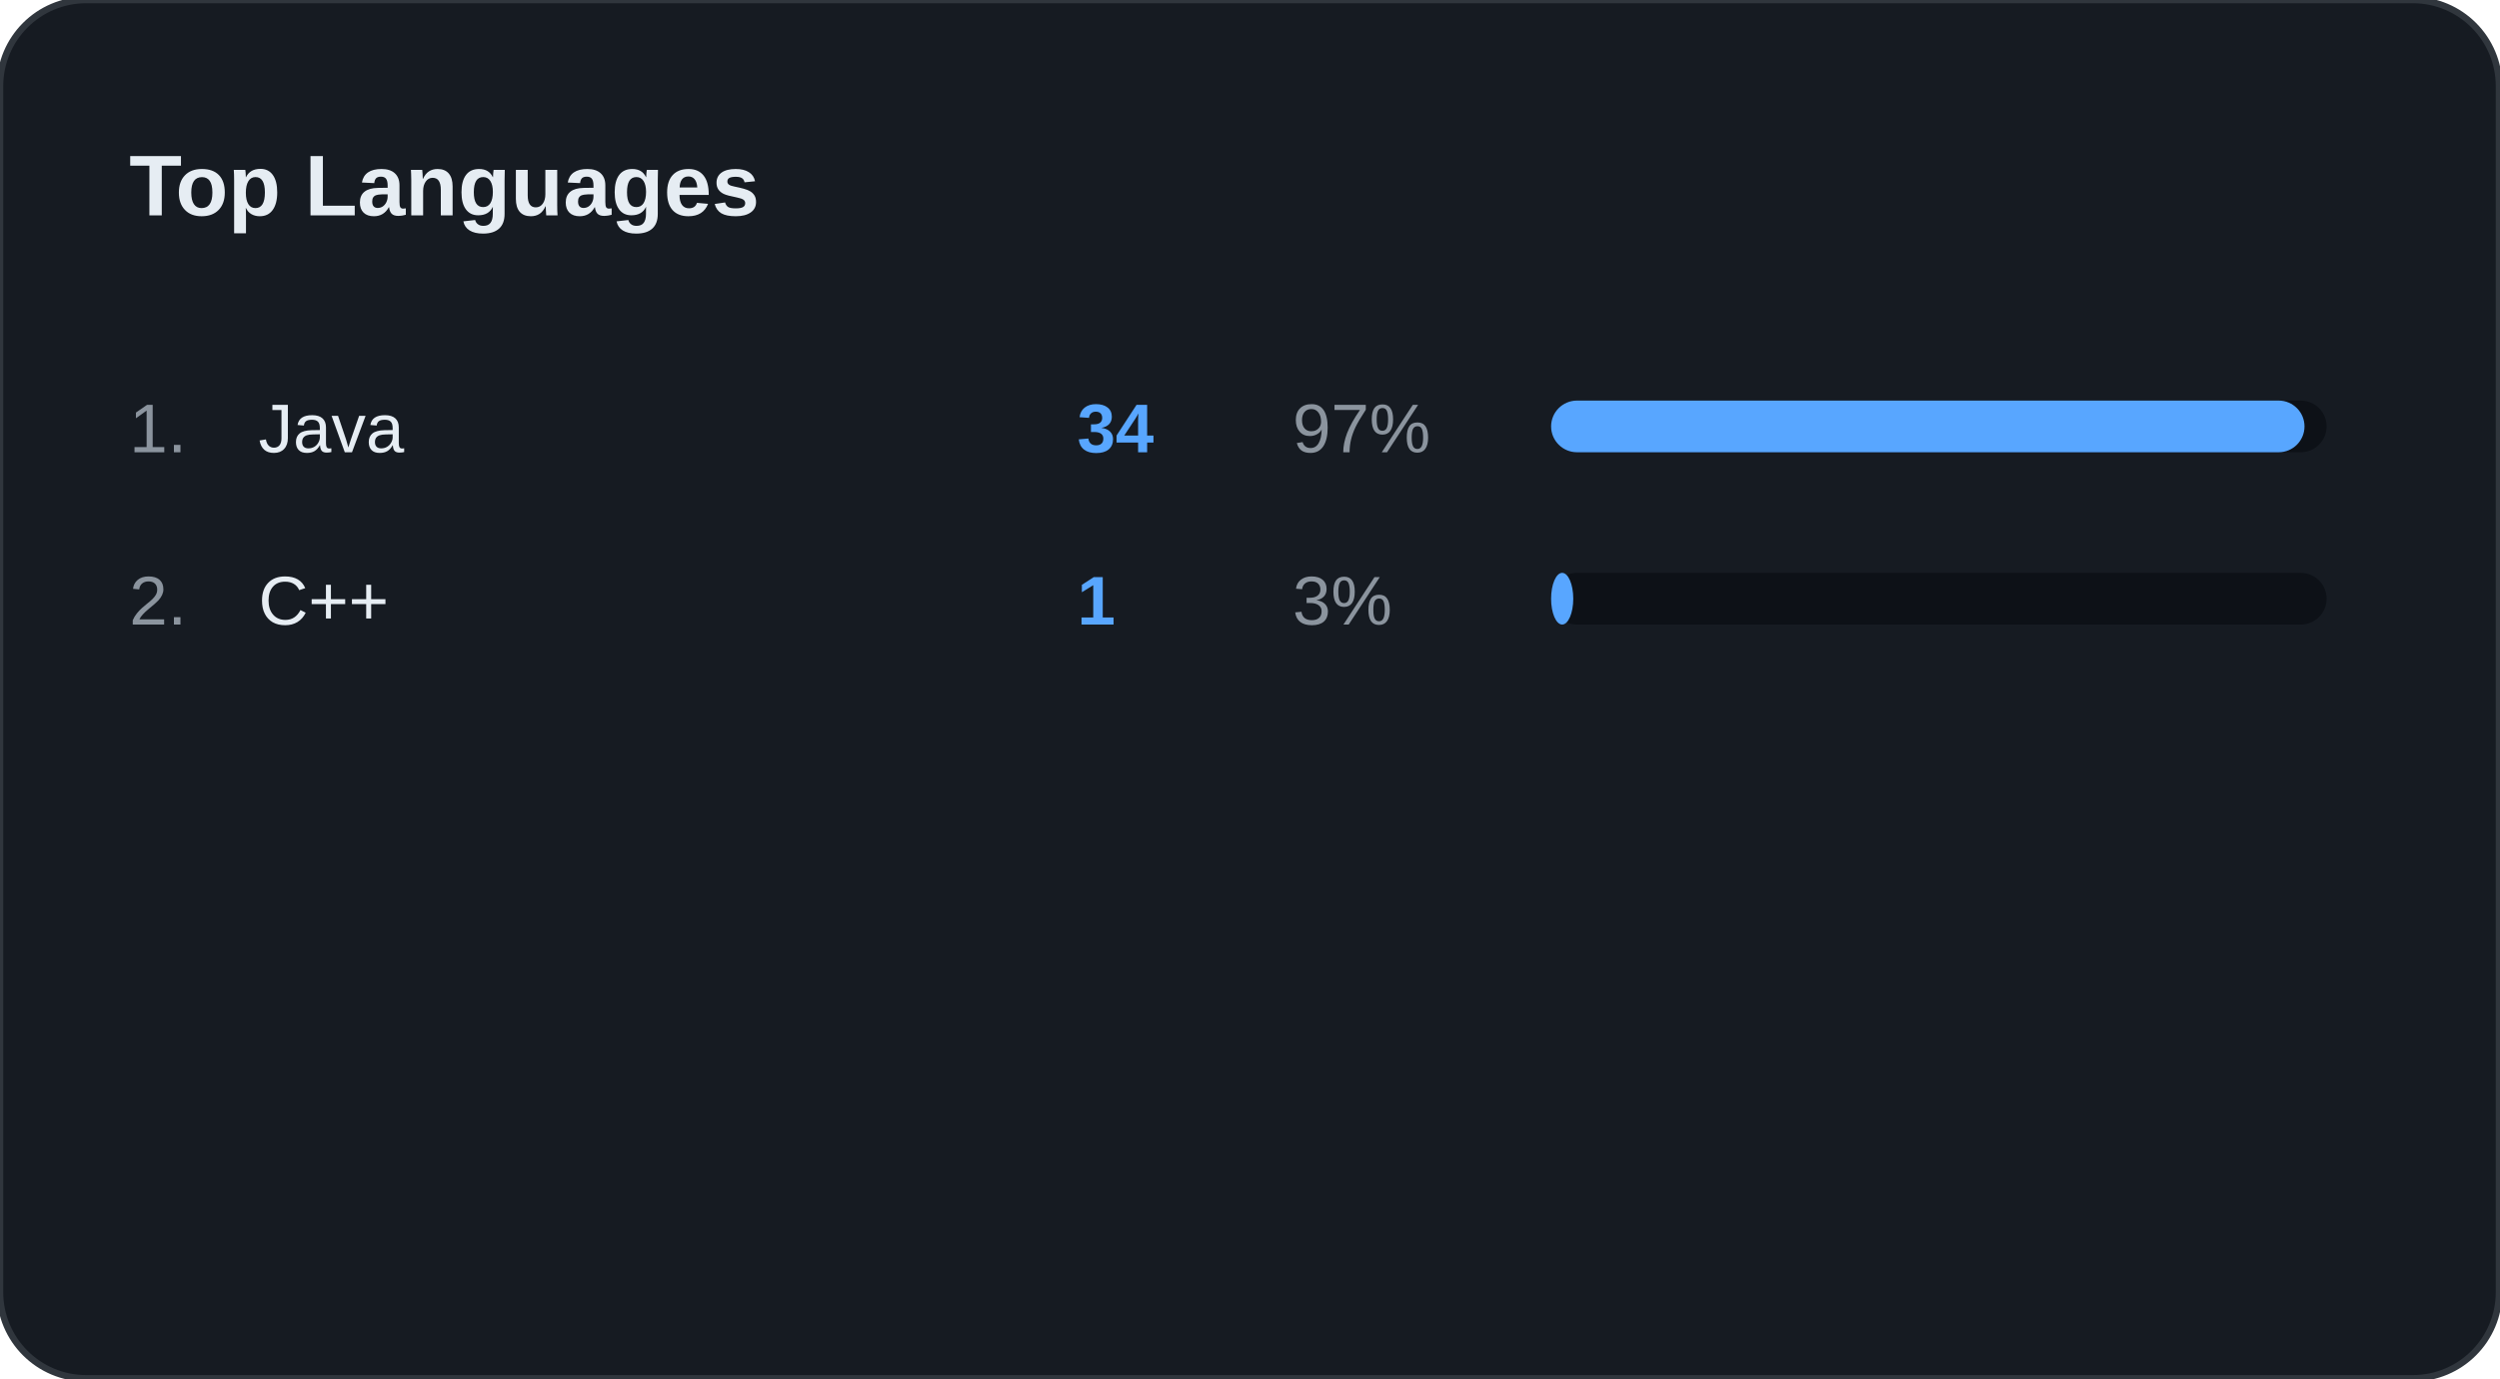
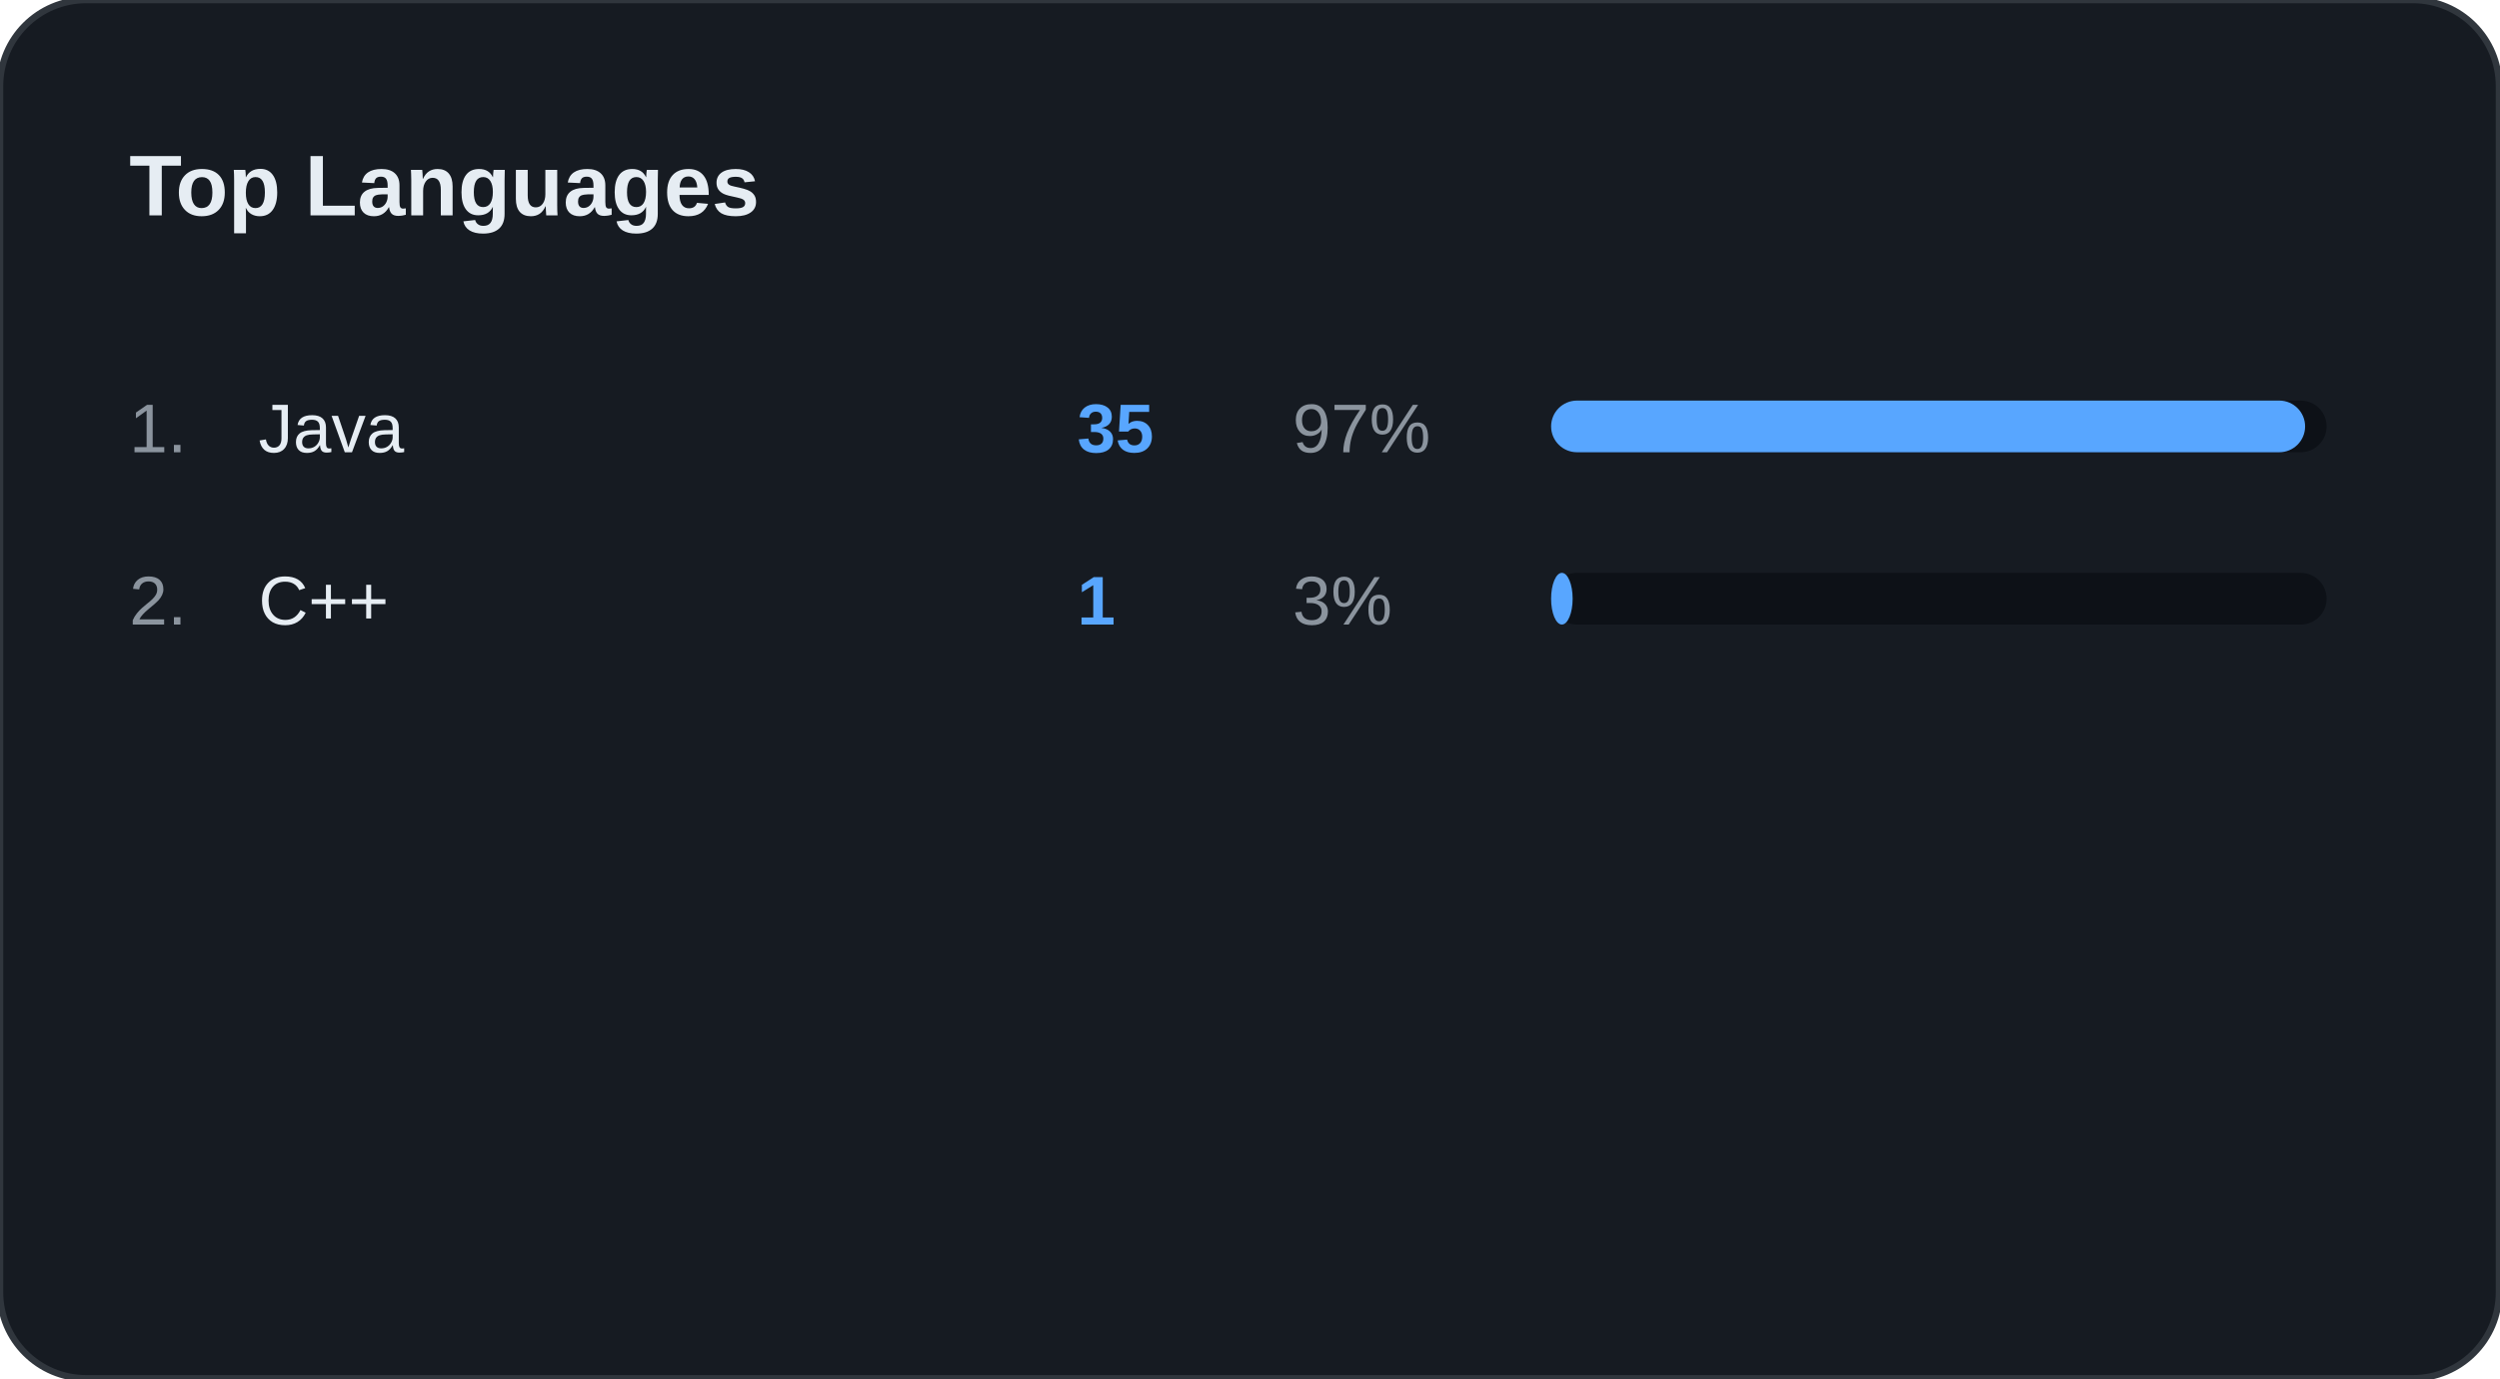
<svg xmlns="http://www.w3.org/2000/svg" width="100%" viewBox="0 0 580 320" preserveAspectRatio="xMidYMid meet">
  <rect width="580" height="320" rx="20" fill="#161B22" stroke="#30363D" stroke-width="1.5" />
  <text x="30" y="50" font-family="Segoe UI, Arial, sans-serif" font-size="20" font-weight="bold" fill="#E6EDF3">Top Languages</text>
  <text x="30" y="105" font-family="Segoe UI, Arial, sans-serif" font-size="16" fill="#8B949E">1.</text>
  <text x="60" y="105" font-family="Segoe UI, Arial, sans-serif" font-size="16" fill="#E6EDF3">Java</text>
-   <text x="250" y="105" font-family="Segoe UI, Arial, sans-serif" font-size="16" font-weight="bold" fill="#58A6FF">34</text>
+   <text x="250" y="105" font-family="Segoe UI, Arial, sans-serif" font-size="16" font-weight="bold" fill="#58A6FF">35</text>
  <text x="300" y="105" font-family="Segoe UI, Arial, sans-serif" font-size="16" fill="#8B949E">97%</text>
  <rect x="360" y="93" width="180" height="12" rx="6" fill="#0D1117" />
-   <rect x="360" y="93" width="174.857" height="12" rx="6" fill="#58A6FF" />
+   <rect x="360" y="93" width="175" height="12" rx="6" fill="#58A6FF" />
  <text x="30" y="145" font-family="Segoe UI, Arial, sans-serif" font-size="16" fill="#8B949E">2.</text>
  <text x="60" y="145" font-family="Segoe UI, Arial, sans-serif" font-size="16" fill="#E6EDF3">C++</text>
  <text x="250" y="145" font-family="Segoe UI, Arial, sans-serif" font-size="16" font-weight="bold" fill="#58A6FF">1</text>
  <text x="300" y="145" font-family="Segoe UI, Arial, sans-serif" font-size="16" fill="#8B949E">3%</text>
  <rect x="360" y="133" width="180" height="12" rx="6" fill="#0D1117" />
-   <rect x="360" y="133" width="5.143" height="12" rx="6" fill="#58A6FF" />
+   <rect x="360" y="133" width="5" height="12" rx="6" fill="#58A6FF" />
</svg>
